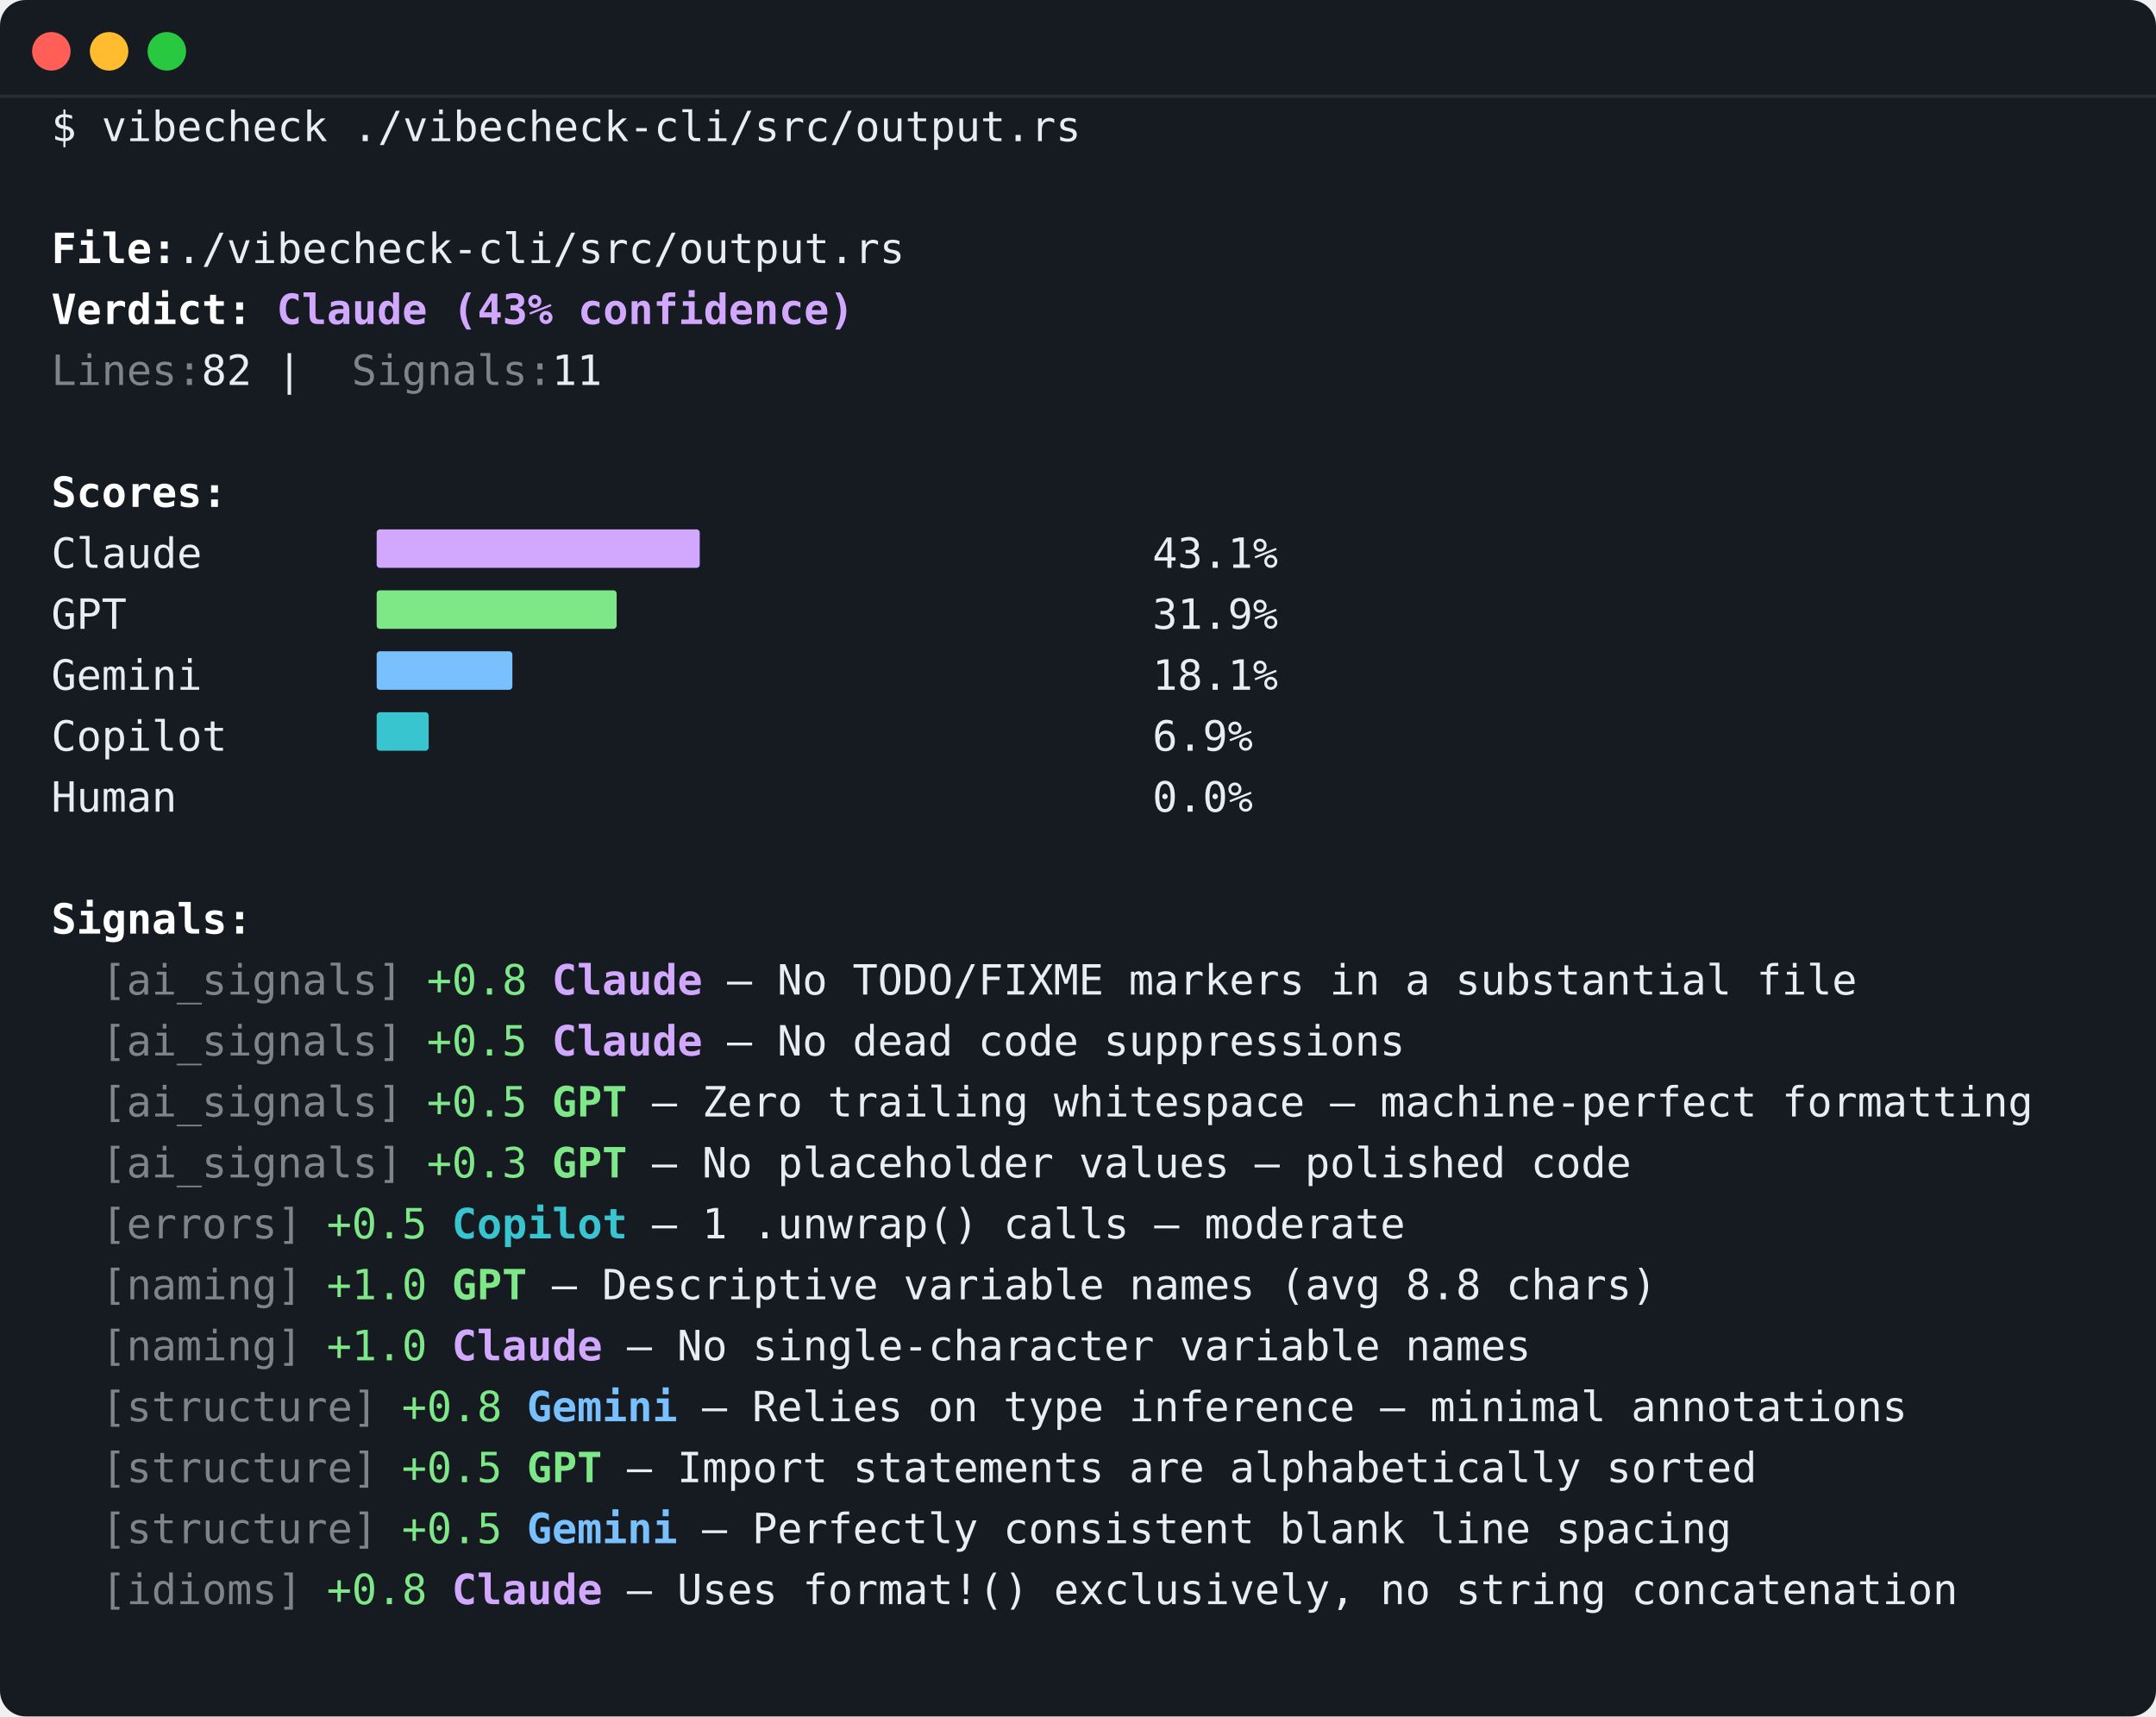
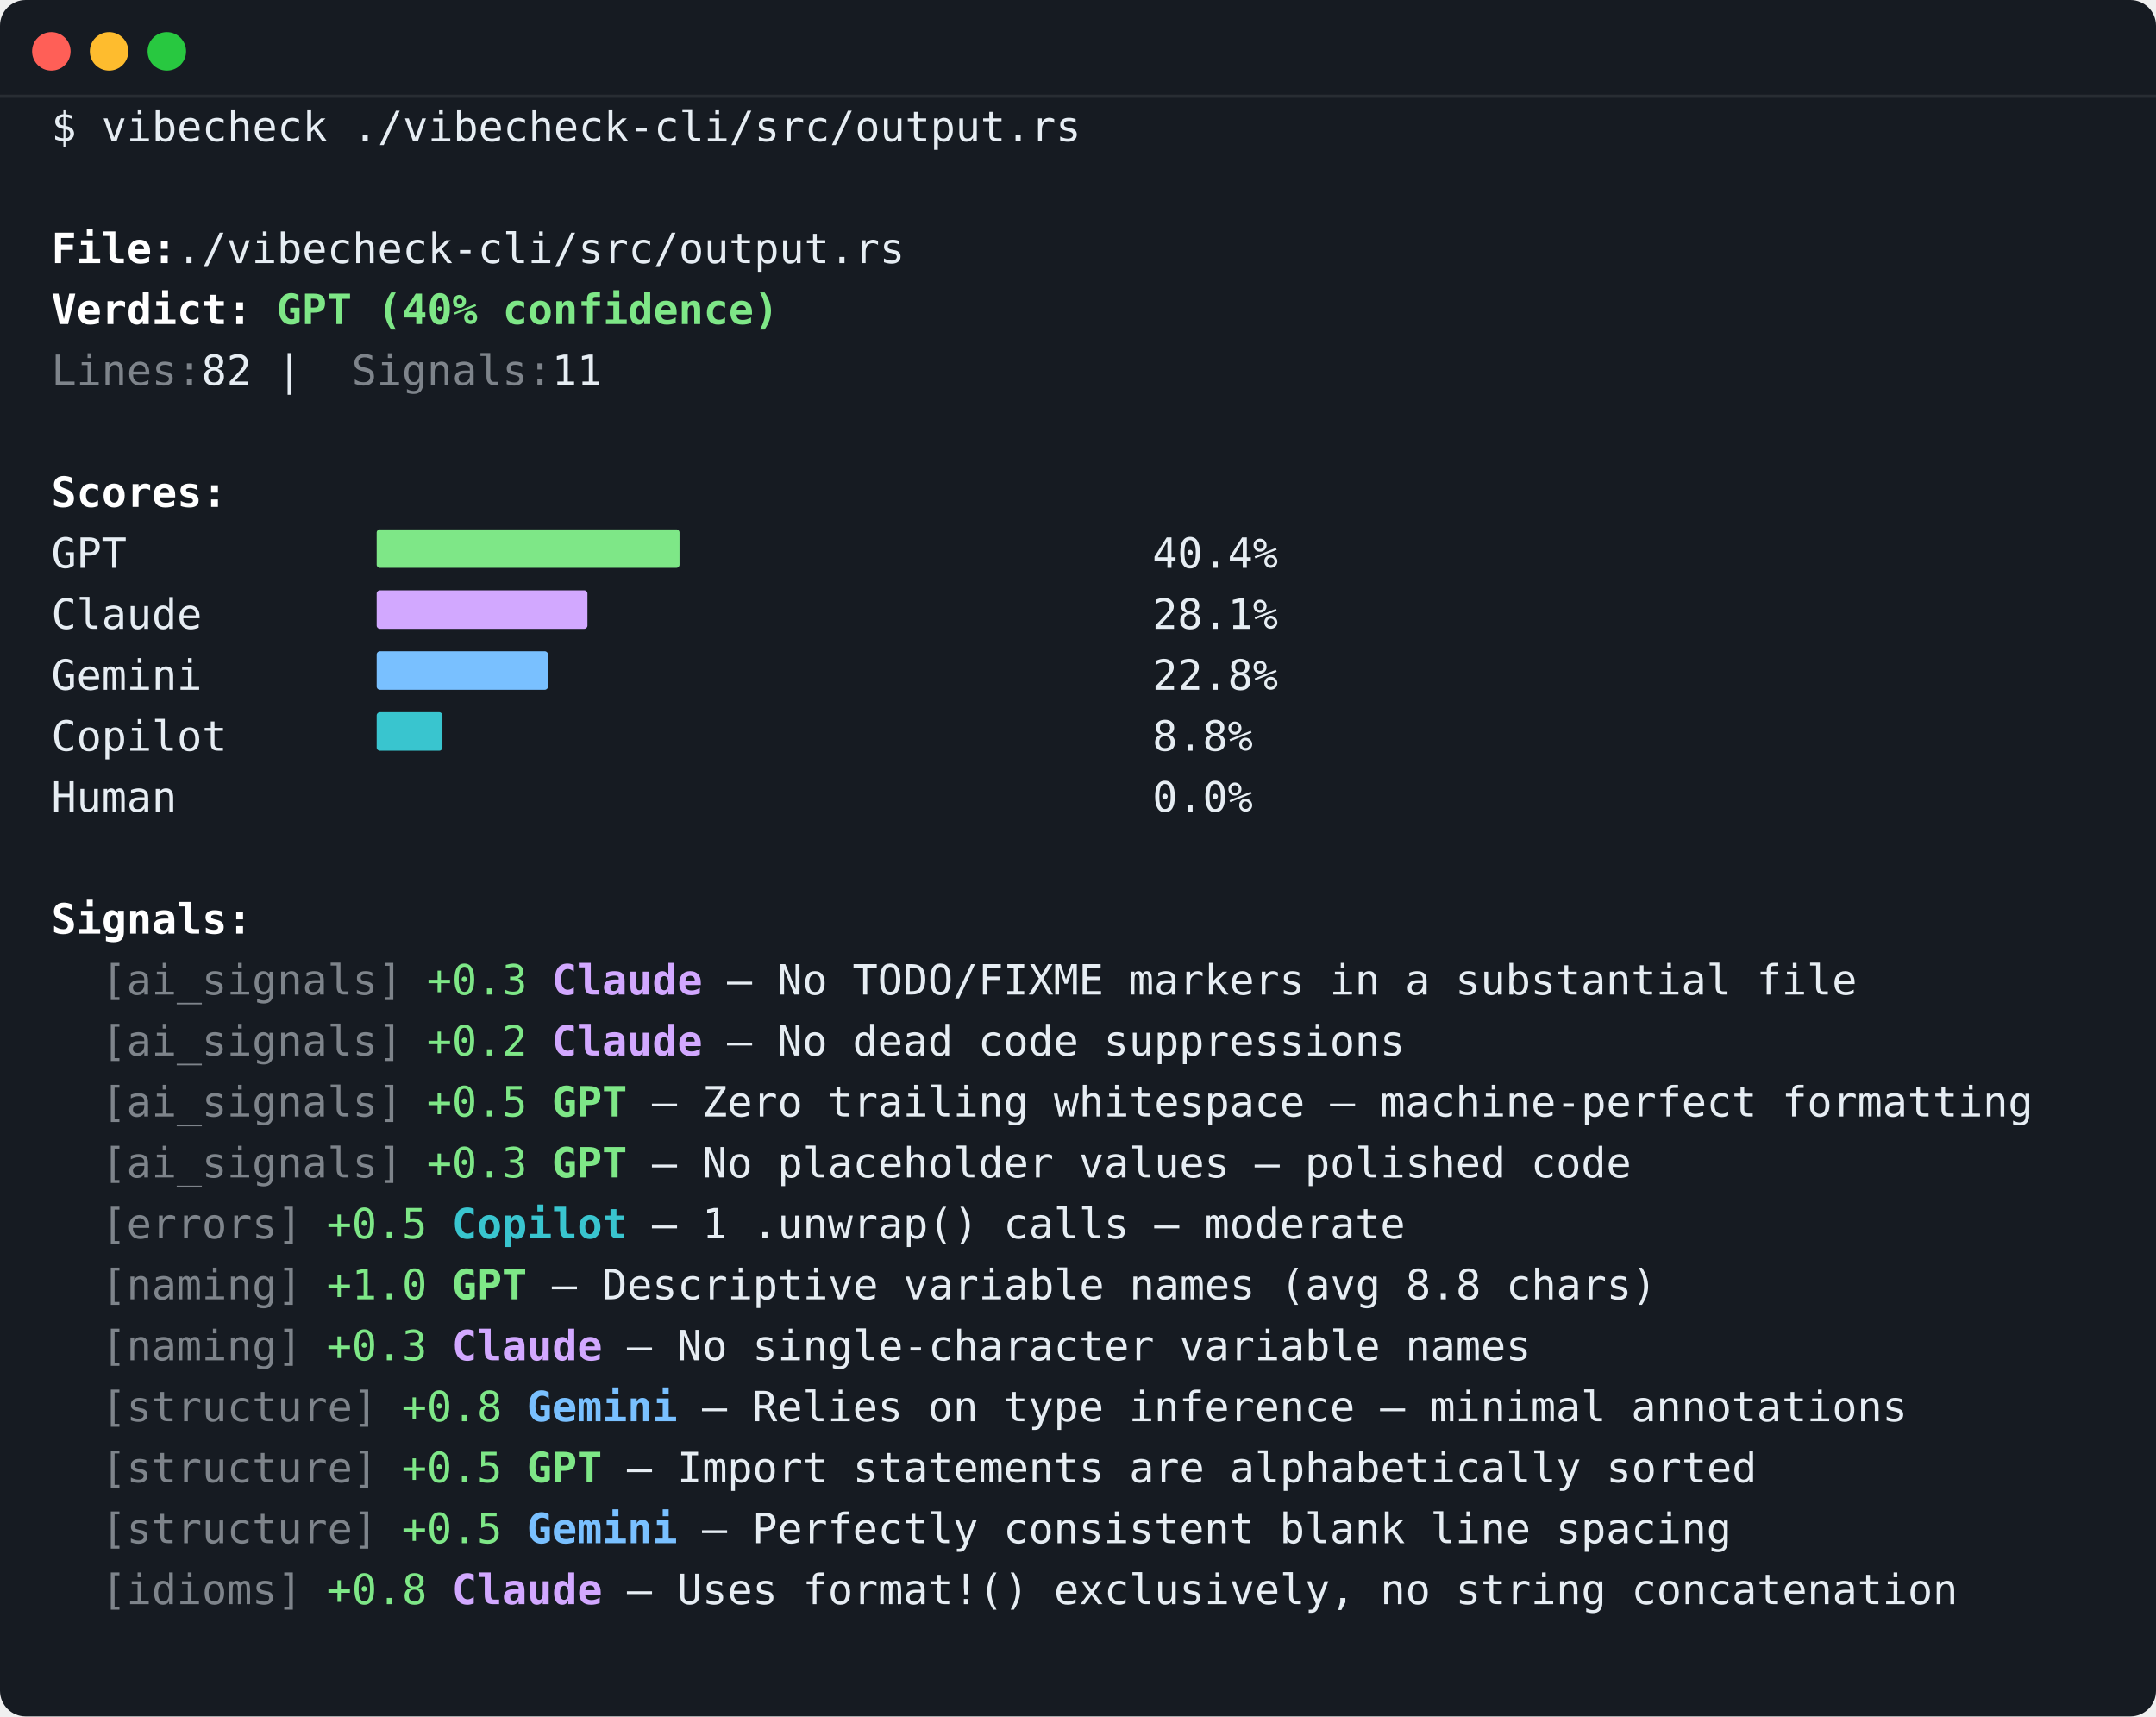
<svg xmlns="http://www.w3.org/2000/svg" viewBox="0 0 672 535" width="672" height="535">
  <rect width="672" height="535" fill="#161b22" rx="8" />
  <circle cx="16" cy="16" r="6" fill="#ff5f57" />
  <circle cx="34" cy="16" r="6" fill="#febc2e" />
  <circle cx="52" cy="16" r="6" fill="#28c840" />
  <line x1="0" y1="30" x2="672" y2="30" stroke="#ffffff" stroke-opacity="0.08" stroke-width="1" />
  <text x="16.0" y="44" font-family="ui-monospace,SFMono-Regular,'SF Mono',Menlo,Consolas,monospace" font-size="13px" fill="#e6edf3">$ vibecheck ./vibecheck-cli/src/output.rs</text>
  <text x="16.0" y="82" font-family="ui-monospace,SFMono-Regular,'SF Mono',Menlo,Consolas,monospace" font-size="13px" fill="#ffffff" font-weight="bold">File:</text>
  <text x="55.0" y="82" font-family="ui-monospace,SFMono-Regular,'SF Mono',Menlo,Consolas,monospace" font-size="13px" fill="#e6edf3"> ./vibecheck-cli/src/output.rs</text>
  <text x="16.0" y="101" font-family="ui-monospace,SFMono-Regular,'SF Mono',Menlo,Consolas,monospace" font-size="13px" fill="#ffffff" font-weight="bold">Verdict:</text>
-   <text x="86.2" y="101" font-family="ui-monospace,SFMono-Regular,'SF Mono',Menlo,Consolas,monospace" font-size="13px" fill="#d2a8ff" font-weight="bold">Claude (43% confidence)</text>
+   <text x="86.2" y="101" font-family="ui-monospace,SFMono-Regular,'SF Mono',Menlo,Consolas,monospace" font-size="13px" fill="#7ee787" font-weight="bold">GPT (40% confidence)</text>
  <text x="16.0" y="120" font-family="ui-monospace,SFMono-Regular,'SF Mono',Menlo,Consolas,monospace" font-size="13px" fill="#e6edf3" opacity="0.5">Lines:</text>
  <text x="62.8" y="120" font-family="ui-monospace,SFMono-Regular,'SF Mono',Menlo,Consolas,monospace" font-size="13px" fill="#e6edf3"> 82 | </text>
  <text x="109.6" y="120" font-family="ui-monospace,SFMono-Regular,'SF Mono',Menlo,Consolas,monospace" font-size="13px" fill="#e6edf3" opacity="0.5">Signals:</text>
  <text x="172.0" y="120" font-family="ui-monospace,SFMono-Regular,'SF Mono',Menlo,Consolas,monospace" font-size="13px" fill="#e6edf3"> 11</text>
  <text x="16.0" y="158" font-family="ui-monospace,SFMono-Regular,'SF Mono',Menlo,Consolas,monospace" font-size="13px" fill="#ffffff" font-weight="bold">Scores:</text>
-   <text x="16.0" y="177" font-family="ui-monospace,SFMono-Regular,'SF Mono',Menlo,Consolas,monospace" font-size="13px" fill="#e6edf3">  Claude     </text>
-   <rect x="117.4" y="165.0" width="100.7" height="12" fill="#d2a8ff" rx="1" />
-   <text x="359.2" y="177" font-family="ui-monospace,SFMono-Regular,'SF Mono',Menlo,Consolas,monospace" font-size="13px" fill="#e6edf3">43.1%</text>
-   <text x="16.0" y="196" font-family="ui-monospace,SFMono-Regular,'SF Mono',Menlo,Consolas,monospace" font-size="13px" fill="#e6edf3">  GPT        </text>
-   <rect x="117.4" y="184.0" width="74.8" height="12" fill="#7ee787" rx="1" />
-   <text x="359.2" y="196" font-family="ui-monospace,SFMono-Regular,'SF Mono',Menlo,Consolas,monospace" font-size="13px" fill="#e6edf3">31.9%</text>
+   <text x="16.0" y="177" font-family="ui-monospace,SFMono-Regular,'SF Mono',Menlo,Consolas,monospace" font-size="13px" fill="#e6edf3">  GPT        </text>
+   <rect x="117.4" y="165.0" width="94.4" height="12" fill="#7ee787" rx="1" />
+   <text x="359.2" y="177" font-family="ui-monospace,SFMono-Regular,'SF Mono',Menlo,Consolas,monospace" font-size="13px" fill="#e6edf3">40.4%</text>
+   <text x="16.0" y="196" font-family="ui-monospace,SFMono-Regular,'SF Mono',Menlo,Consolas,monospace" font-size="13px" fill="#e6edf3">  Claude     </text>
+   <rect x="117.4" y="184.0" width="65.7" height="12" fill="#d2a8ff" rx="1" />
+   <text x="359.2" y="196" font-family="ui-monospace,SFMono-Regular,'SF Mono',Menlo,Consolas,monospace" font-size="13px" fill="#e6edf3">28.1%</text>
  <text x="16.0" y="215" font-family="ui-monospace,SFMono-Regular,'SF Mono',Menlo,Consolas,monospace" font-size="13px" fill="#e6edf3">  Gemini     </text>
-   <rect x="117.4" y="203.0" width="42.3" height="12" fill="#79c0ff" rx="1" />
-   <text x="359.2" y="215" font-family="ui-monospace,SFMono-Regular,'SF Mono',Menlo,Consolas,monospace" font-size="13px" fill="#e6edf3">18.1%</text>
+   <rect x="117.4" y="203.0" width="53.4" height="12" fill="#79c0ff" rx="1" />
+   <text x="359.2" y="215" font-family="ui-monospace,SFMono-Regular,'SF Mono',Menlo,Consolas,monospace" font-size="13px" fill="#e6edf3">22.8%</text>
  <text x="16.0" y="234" font-family="ui-monospace,SFMono-Regular,'SF Mono',Menlo,Consolas,monospace" font-size="13px" fill="#e6edf3">  Copilot    </text>
-   <rect x="117.4" y="222.0" width="16.2" height="12" fill="#39c5cf" rx="1" />
-   <text x="359.2" y="234" font-family="ui-monospace,SFMono-Regular,'SF Mono',Menlo,Consolas,monospace" font-size="13px" fill="#e6edf3">6.9%</text>
+   <rect x="117.4" y="222.0" width="20.5" height="12" fill="#39c5cf" rx="1" />
+   <text x="359.2" y="234" font-family="ui-monospace,SFMono-Regular,'SF Mono',Menlo,Consolas,monospace" font-size="13px" fill="#e6edf3">8.8%</text>
  <text x="16.0" y="253" font-family="ui-monospace,SFMono-Regular,'SF Mono',Menlo,Consolas,monospace" font-size="13px" fill="#e6edf3">  Human      </text>
  <text x="359.2" y="253" font-family="ui-monospace,SFMono-Regular,'SF Mono',Menlo,Consolas,monospace" font-size="13px" fill="#e6edf3">0.0%</text>
  <text x="16.0" y="291" font-family="ui-monospace,SFMono-Regular,'SF Mono',Menlo,Consolas,monospace" font-size="13px" fill="#ffffff" font-weight="bold">Signals:</text>
  <text x="16.0" y="310" font-family="ui-monospace,SFMono-Regular,'SF Mono',Menlo,Consolas,monospace" font-size="13px" fill="#e6edf3">  </text>
  <text x="31.6" y="310" font-family="ui-monospace,SFMono-Regular,'SF Mono',Menlo,Consolas,monospace" font-size="13px" fill="#e6edf3" opacity="0.5">[ai_signals] </text>
-   <text x="133.0" y="310" font-family="ui-monospace,SFMono-Regular,'SF Mono',Menlo,Consolas,monospace" font-size="13px" fill="#7ee787">+0.8 </text>
+   <text x="133.0" y="310" font-family="ui-monospace,SFMono-Regular,'SF Mono',Menlo,Consolas,monospace" font-size="13px" fill="#7ee787">+0.3 </text>
  <text x="172.0" y="310" font-family="ui-monospace,SFMono-Regular,'SF Mono',Menlo,Consolas,monospace" font-size="13px" fill="#d2a8ff" font-weight="bold">Claude </text>
  <text x="226.6" y="310" font-family="ui-monospace,SFMono-Regular,'SF Mono',Menlo,Consolas,monospace" font-size="13px" fill="#e6edf3">— No TODO/FIXME markers in a substantial file</text>
  <text x="16.0" y="329" font-family="ui-monospace,SFMono-Regular,'SF Mono',Menlo,Consolas,monospace" font-size="13px" fill="#e6edf3">  </text>
  <text x="31.6" y="329" font-family="ui-monospace,SFMono-Regular,'SF Mono',Menlo,Consolas,monospace" font-size="13px" fill="#e6edf3" opacity="0.5">[ai_signals] </text>
-   <text x="133.0" y="329" font-family="ui-monospace,SFMono-Regular,'SF Mono',Menlo,Consolas,monospace" font-size="13px" fill="#7ee787">+0.5 </text>
+   <text x="133.0" y="329" font-family="ui-monospace,SFMono-Regular,'SF Mono',Menlo,Consolas,monospace" font-size="13px" fill="#7ee787">+0.2 </text>
  <text x="172.0" y="329" font-family="ui-monospace,SFMono-Regular,'SF Mono',Menlo,Consolas,monospace" font-size="13px" fill="#d2a8ff" font-weight="bold">Claude </text>
  <text x="226.6" y="329" font-family="ui-monospace,SFMono-Regular,'SF Mono',Menlo,Consolas,monospace" font-size="13px" fill="#e6edf3">— No dead code suppressions</text>
  <text x="16.0" y="348" font-family="ui-monospace,SFMono-Regular,'SF Mono',Menlo,Consolas,monospace" font-size="13px" fill="#e6edf3">  </text>
  <text x="31.6" y="348" font-family="ui-monospace,SFMono-Regular,'SF Mono',Menlo,Consolas,monospace" font-size="13px" fill="#e6edf3" opacity="0.5">[ai_signals] </text>
  <text x="133.0" y="348" font-family="ui-monospace,SFMono-Regular,'SF Mono',Menlo,Consolas,monospace" font-size="13px" fill="#7ee787">+0.5 </text>
  <text x="172.0" y="348" font-family="ui-monospace,SFMono-Regular,'SF Mono',Menlo,Consolas,monospace" font-size="13px" fill="#7ee787" font-weight="bold">GPT </text>
  <text x="203.2" y="348" font-family="ui-monospace,SFMono-Regular,'SF Mono',Menlo,Consolas,monospace" font-size="13px" fill="#e6edf3">— Zero trailing whitespace — machine-perfect formatting</text>
  <text x="16.0" y="367" font-family="ui-monospace,SFMono-Regular,'SF Mono',Menlo,Consolas,monospace" font-size="13px" fill="#e6edf3">  </text>
  <text x="31.6" y="367" font-family="ui-monospace,SFMono-Regular,'SF Mono',Menlo,Consolas,monospace" font-size="13px" fill="#e6edf3" opacity="0.5">[ai_signals] </text>
  <text x="133.0" y="367" font-family="ui-monospace,SFMono-Regular,'SF Mono',Menlo,Consolas,monospace" font-size="13px" fill="#7ee787">+0.3 </text>
  <text x="172.0" y="367" font-family="ui-monospace,SFMono-Regular,'SF Mono',Menlo,Consolas,monospace" font-size="13px" fill="#7ee787" font-weight="bold">GPT </text>
  <text x="203.2" y="367" font-family="ui-monospace,SFMono-Regular,'SF Mono',Menlo,Consolas,monospace" font-size="13px" fill="#e6edf3">— No placeholder values — polished code</text>
  <text x="16.0" y="386" font-family="ui-monospace,SFMono-Regular,'SF Mono',Menlo,Consolas,monospace" font-size="13px" fill="#e6edf3">  </text>
  <text x="31.6" y="386" font-family="ui-monospace,SFMono-Regular,'SF Mono',Menlo,Consolas,monospace" font-size="13px" fill="#e6edf3" opacity="0.5">[errors] </text>
  <text x="101.8" y="386" font-family="ui-monospace,SFMono-Regular,'SF Mono',Menlo,Consolas,monospace" font-size="13px" fill="#7ee787">+0.5 </text>
  <text x="140.8" y="386" font-family="ui-monospace,SFMono-Regular,'SF Mono',Menlo,Consolas,monospace" font-size="13px" fill="#39c5cf" font-weight="bold">Copilot </text>
  <text x="203.2" y="386" font-family="ui-monospace,SFMono-Regular,'SF Mono',Menlo,Consolas,monospace" font-size="13px" fill="#e6edf3">— 1 .unwrap() calls — moderate</text>
  <text x="16.0" y="405" font-family="ui-monospace,SFMono-Regular,'SF Mono',Menlo,Consolas,monospace" font-size="13px" fill="#e6edf3">  </text>
  <text x="31.6" y="405" font-family="ui-monospace,SFMono-Regular,'SF Mono',Menlo,Consolas,monospace" font-size="13px" fill="#e6edf3" opacity="0.5">[naming] </text>
  <text x="101.8" y="405" font-family="ui-monospace,SFMono-Regular,'SF Mono',Menlo,Consolas,monospace" font-size="13px" fill="#7ee787">+1.0 </text>
  <text x="140.8" y="405" font-family="ui-monospace,SFMono-Regular,'SF Mono',Menlo,Consolas,monospace" font-size="13px" fill="#7ee787" font-weight="bold">GPT </text>
  <text x="172.0" y="405" font-family="ui-monospace,SFMono-Regular,'SF Mono',Menlo,Consolas,monospace" font-size="13px" fill="#e6edf3">— Descriptive variable names (avg 8.8 chars)</text>
  <text x="16.0" y="424" font-family="ui-monospace,SFMono-Regular,'SF Mono',Menlo,Consolas,monospace" font-size="13px" fill="#e6edf3">  </text>
  <text x="31.6" y="424" font-family="ui-monospace,SFMono-Regular,'SF Mono',Menlo,Consolas,monospace" font-size="13px" fill="#e6edf3" opacity="0.5">[naming] </text>
-   <text x="101.8" y="424" font-family="ui-monospace,SFMono-Regular,'SF Mono',Menlo,Consolas,monospace" font-size="13px" fill="#7ee787">+1.0 </text>
+   <text x="101.8" y="424" font-family="ui-monospace,SFMono-Regular,'SF Mono',Menlo,Consolas,monospace" font-size="13px" fill="#7ee787">+0.3 </text>
  <text x="140.8" y="424" font-family="ui-monospace,SFMono-Regular,'SF Mono',Menlo,Consolas,monospace" font-size="13px" fill="#d2a8ff" font-weight="bold">Claude </text>
  <text x="195.4" y="424" font-family="ui-monospace,SFMono-Regular,'SF Mono',Menlo,Consolas,monospace" font-size="13px" fill="#e6edf3">— No single-character variable names</text>
  <text x="16.0" y="443" font-family="ui-monospace,SFMono-Regular,'SF Mono',Menlo,Consolas,monospace" font-size="13px" fill="#e6edf3">  </text>
  <text x="31.6" y="443" font-family="ui-monospace,SFMono-Regular,'SF Mono',Menlo,Consolas,monospace" font-size="13px" fill="#e6edf3" opacity="0.5">[structure] </text>
  <text x="125.2" y="443" font-family="ui-monospace,SFMono-Regular,'SF Mono',Menlo,Consolas,monospace" font-size="13px" fill="#7ee787">+0.8 </text>
  <text x="164.2" y="443" font-family="ui-monospace,SFMono-Regular,'SF Mono',Menlo,Consolas,monospace" font-size="13px" fill="#79c0ff" font-weight="bold">Gemini </text>
  <text x="218.8" y="443" font-family="ui-monospace,SFMono-Regular,'SF Mono',Menlo,Consolas,monospace" font-size="13px" fill="#e6edf3">— Relies on type inference — minimal annotations</text>
  <text x="16.0" y="462" font-family="ui-monospace,SFMono-Regular,'SF Mono',Menlo,Consolas,monospace" font-size="13px" fill="#e6edf3">  </text>
  <text x="31.6" y="462" font-family="ui-monospace,SFMono-Regular,'SF Mono',Menlo,Consolas,monospace" font-size="13px" fill="#e6edf3" opacity="0.5">[structure] </text>
  <text x="125.2" y="462" font-family="ui-monospace,SFMono-Regular,'SF Mono',Menlo,Consolas,monospace" font-size="13px" fill="#7ee787">+0.5 </text>
  <text x="164.2" y="462" font-family="ui-monospace,SFMono-Regular,'SF Mono',Menlo,Consolas,monospace" font-size="13px" fill="#7ee787" font-weight="bold">GPT </text>
  <text x="195.4" y="462" font-family="ui-monospace,SFMono-Regular,'SF Mono',Menlo,Consolas,monospace" font-size="13px" fill="#e6edf3">— Import statements are alphabetically sorted</text>
  <text x="16.0" y="481" font-family="ui-monospace,SFMono-Regular,'SF Mono',Menlo,Consolas,monospace" font-size="13px" fill="#e6edf3">  </text>
  <text x="31.6" y="481" font-family="ui-monospace,SFMono-Regular,'SF Mono',Menlo,Consolas,monospace" font-size="13px" fill="#e6edf3" opacity="0.5">[structure] </text>
  <text x="125.2" y="481" font-family="ui-monospace,SFMono-Regular,'SF Mono',Menlo,Consolas,monospace" font-size="13px" fill="#7ee787">+0.5 </text>
  <text x="164.2" y="481" font-family="ui-monospace,SFMono-Regular,'SF Mono',Menlo,Consolas,monospace" font-size="13px" fill="#79c0ff" font-weight="bold">Gemini </text>
  <text x="218.8" y="481" font-family="ui-monospace,SFMono-Regular,'SF Mono',Menlo,Consolas,monospace" font-size="13px" fill="#e6edf3">— Perfectly consistent blank line spacing</text>
  <text x="16.0" y="500" font-family="ui-monospace,SFMono-Regular,'SF Mono',Menlo,Consolas,monospace" font-size="13px" fill="#e6edf3">  </text>
  <text x="31.6" y="500" font-family="ui-monospace,SFMono-Regular,'SF Mono',Menlo,Consolas,monospace" font-size="13px" fill="#e6edf3" opacity="0.5">[idioms] </text>
  <text x="101.8" y="500" font-family="ui-monospace,SFMono-Regular,'SF Mono',Menlo,Consolas,monospace" font-size="13px" fill="#7ee787">+0.8 </text>
  <text x="140.8" y="500" font-family="ui-monospace,SFMono-Regular,'SF Mono',Menlo,Consolas,monospace" font-size="13px" fill="#d2a8ff" font-weight="bold">Claude </text>
  <text x="195.4" y="500" font-family="ui-monospace,SFMono-Regular,'SF Mono',Menlo,Consolas,monospace" font-size="13px" fill="#e6edf3">— Uses format!() exclusively, no string concatenation</text>
</svg>
